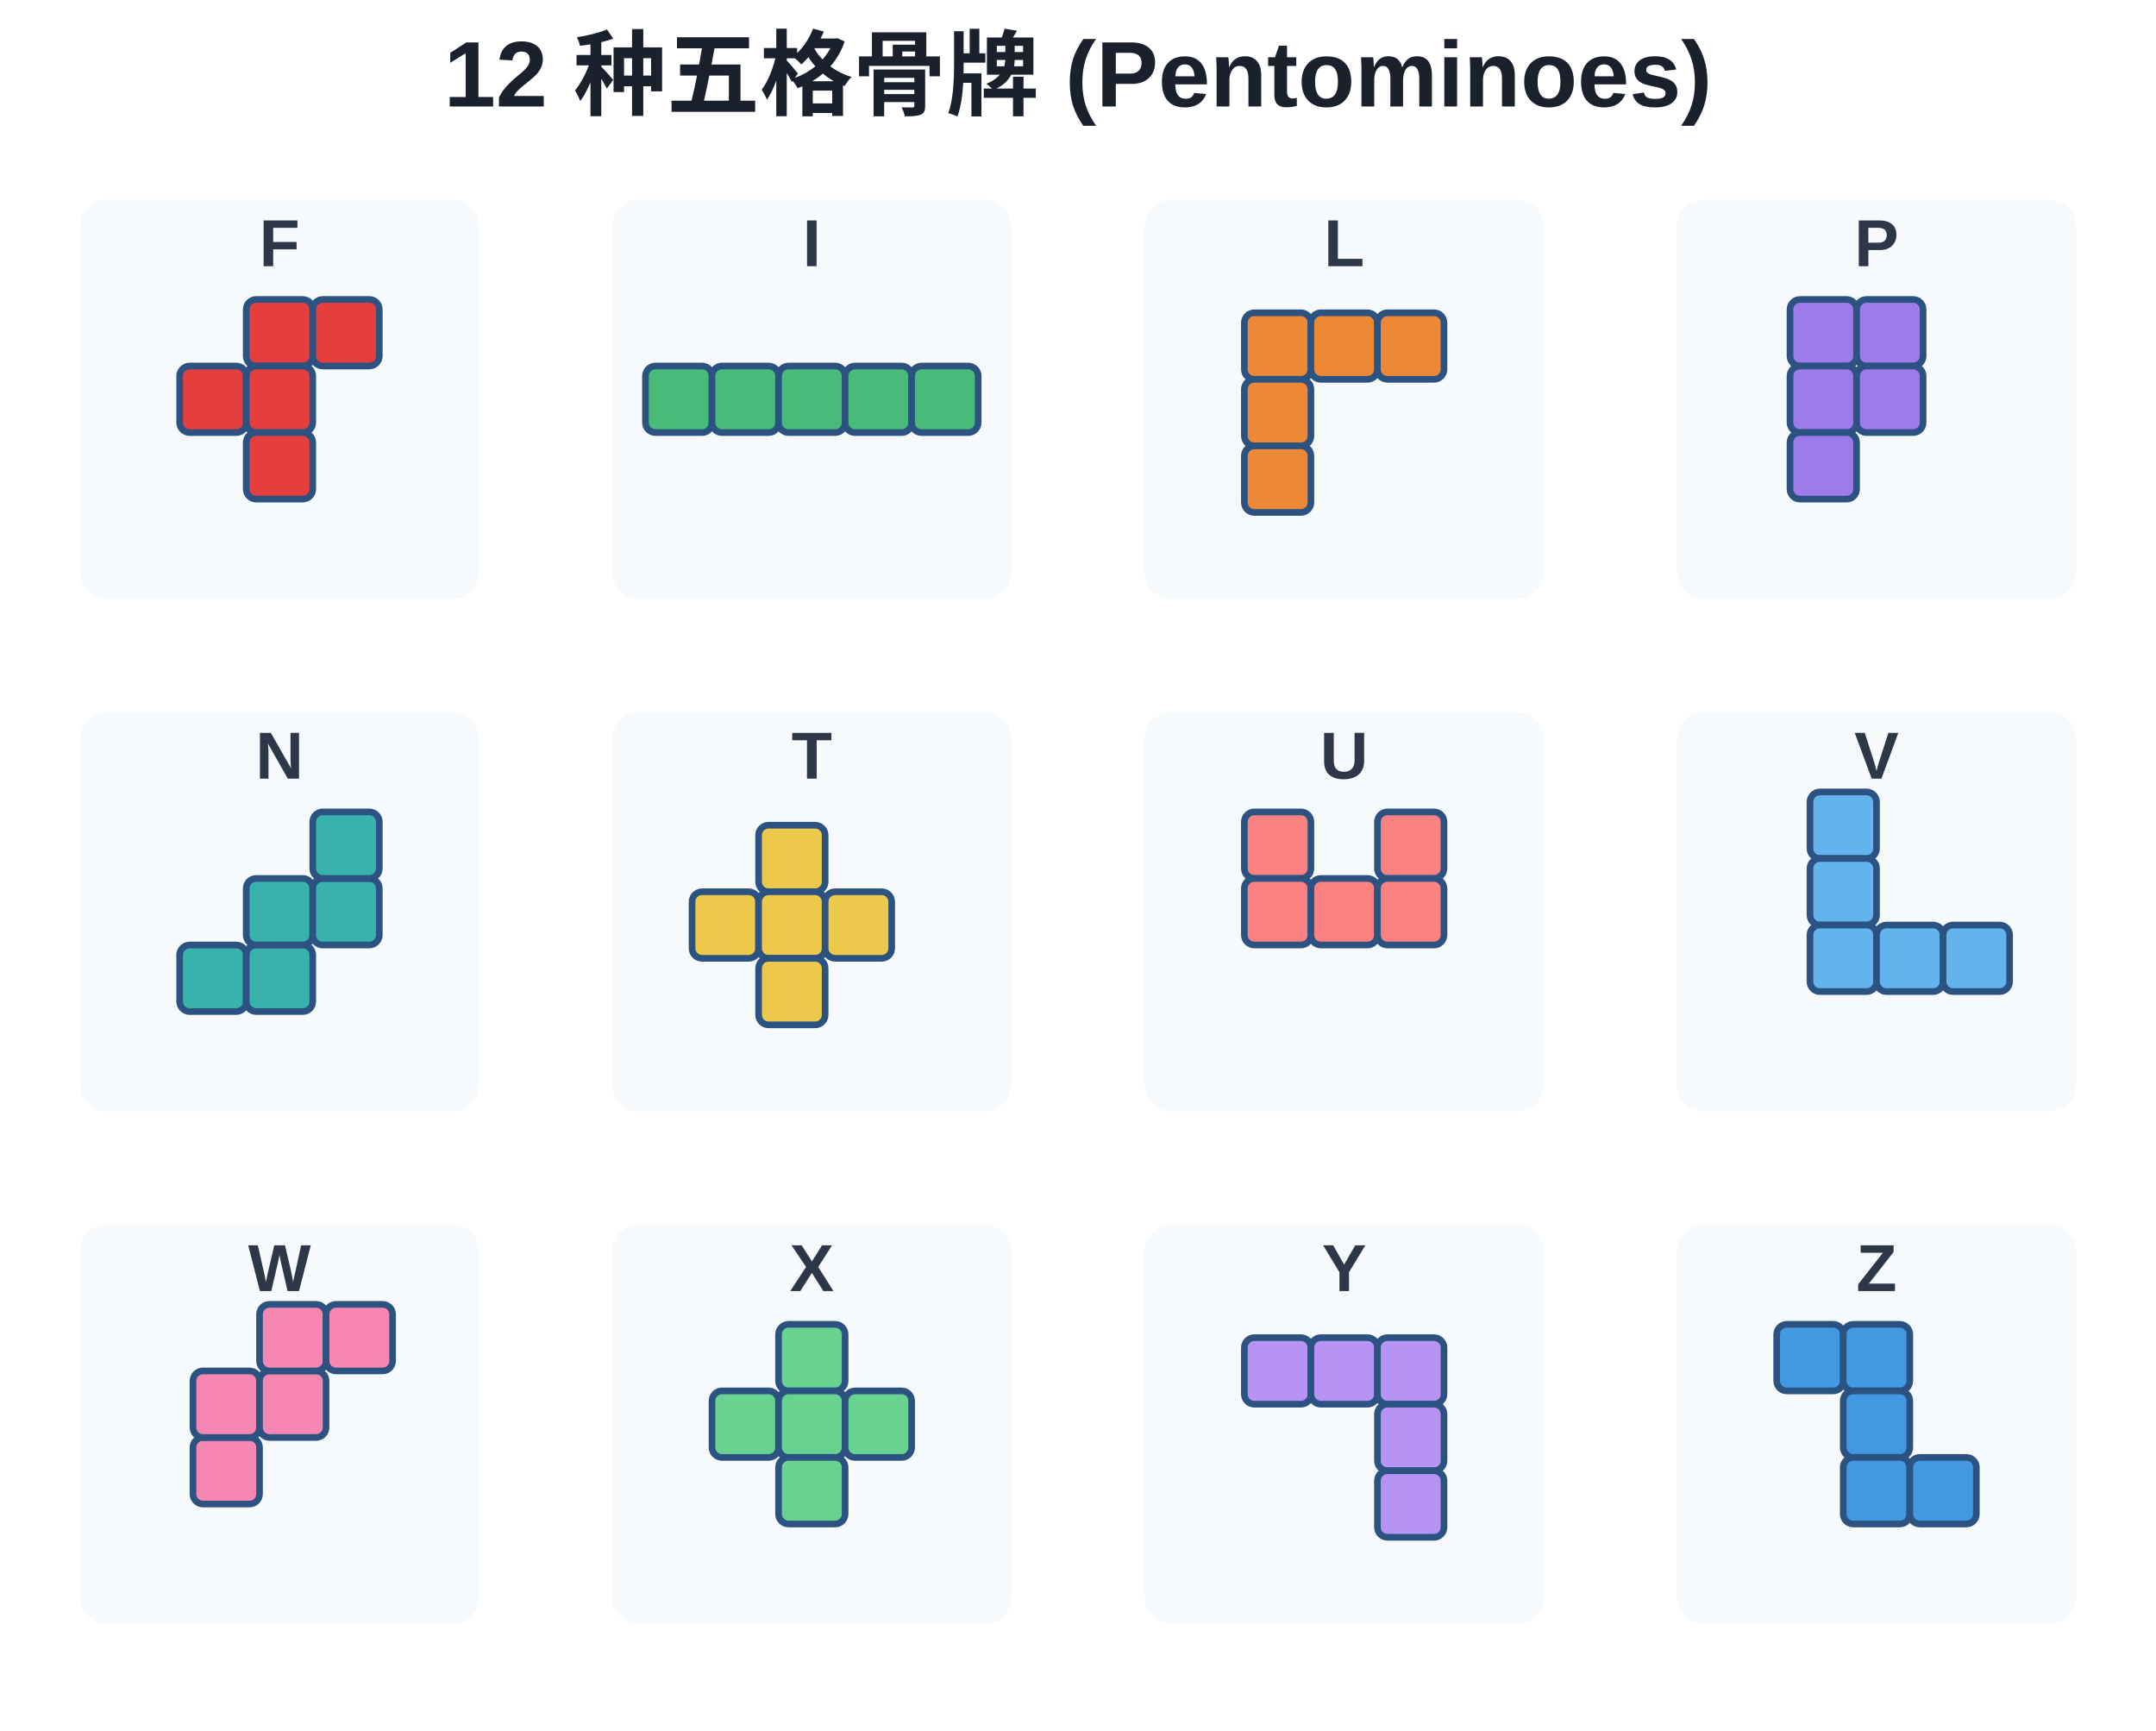
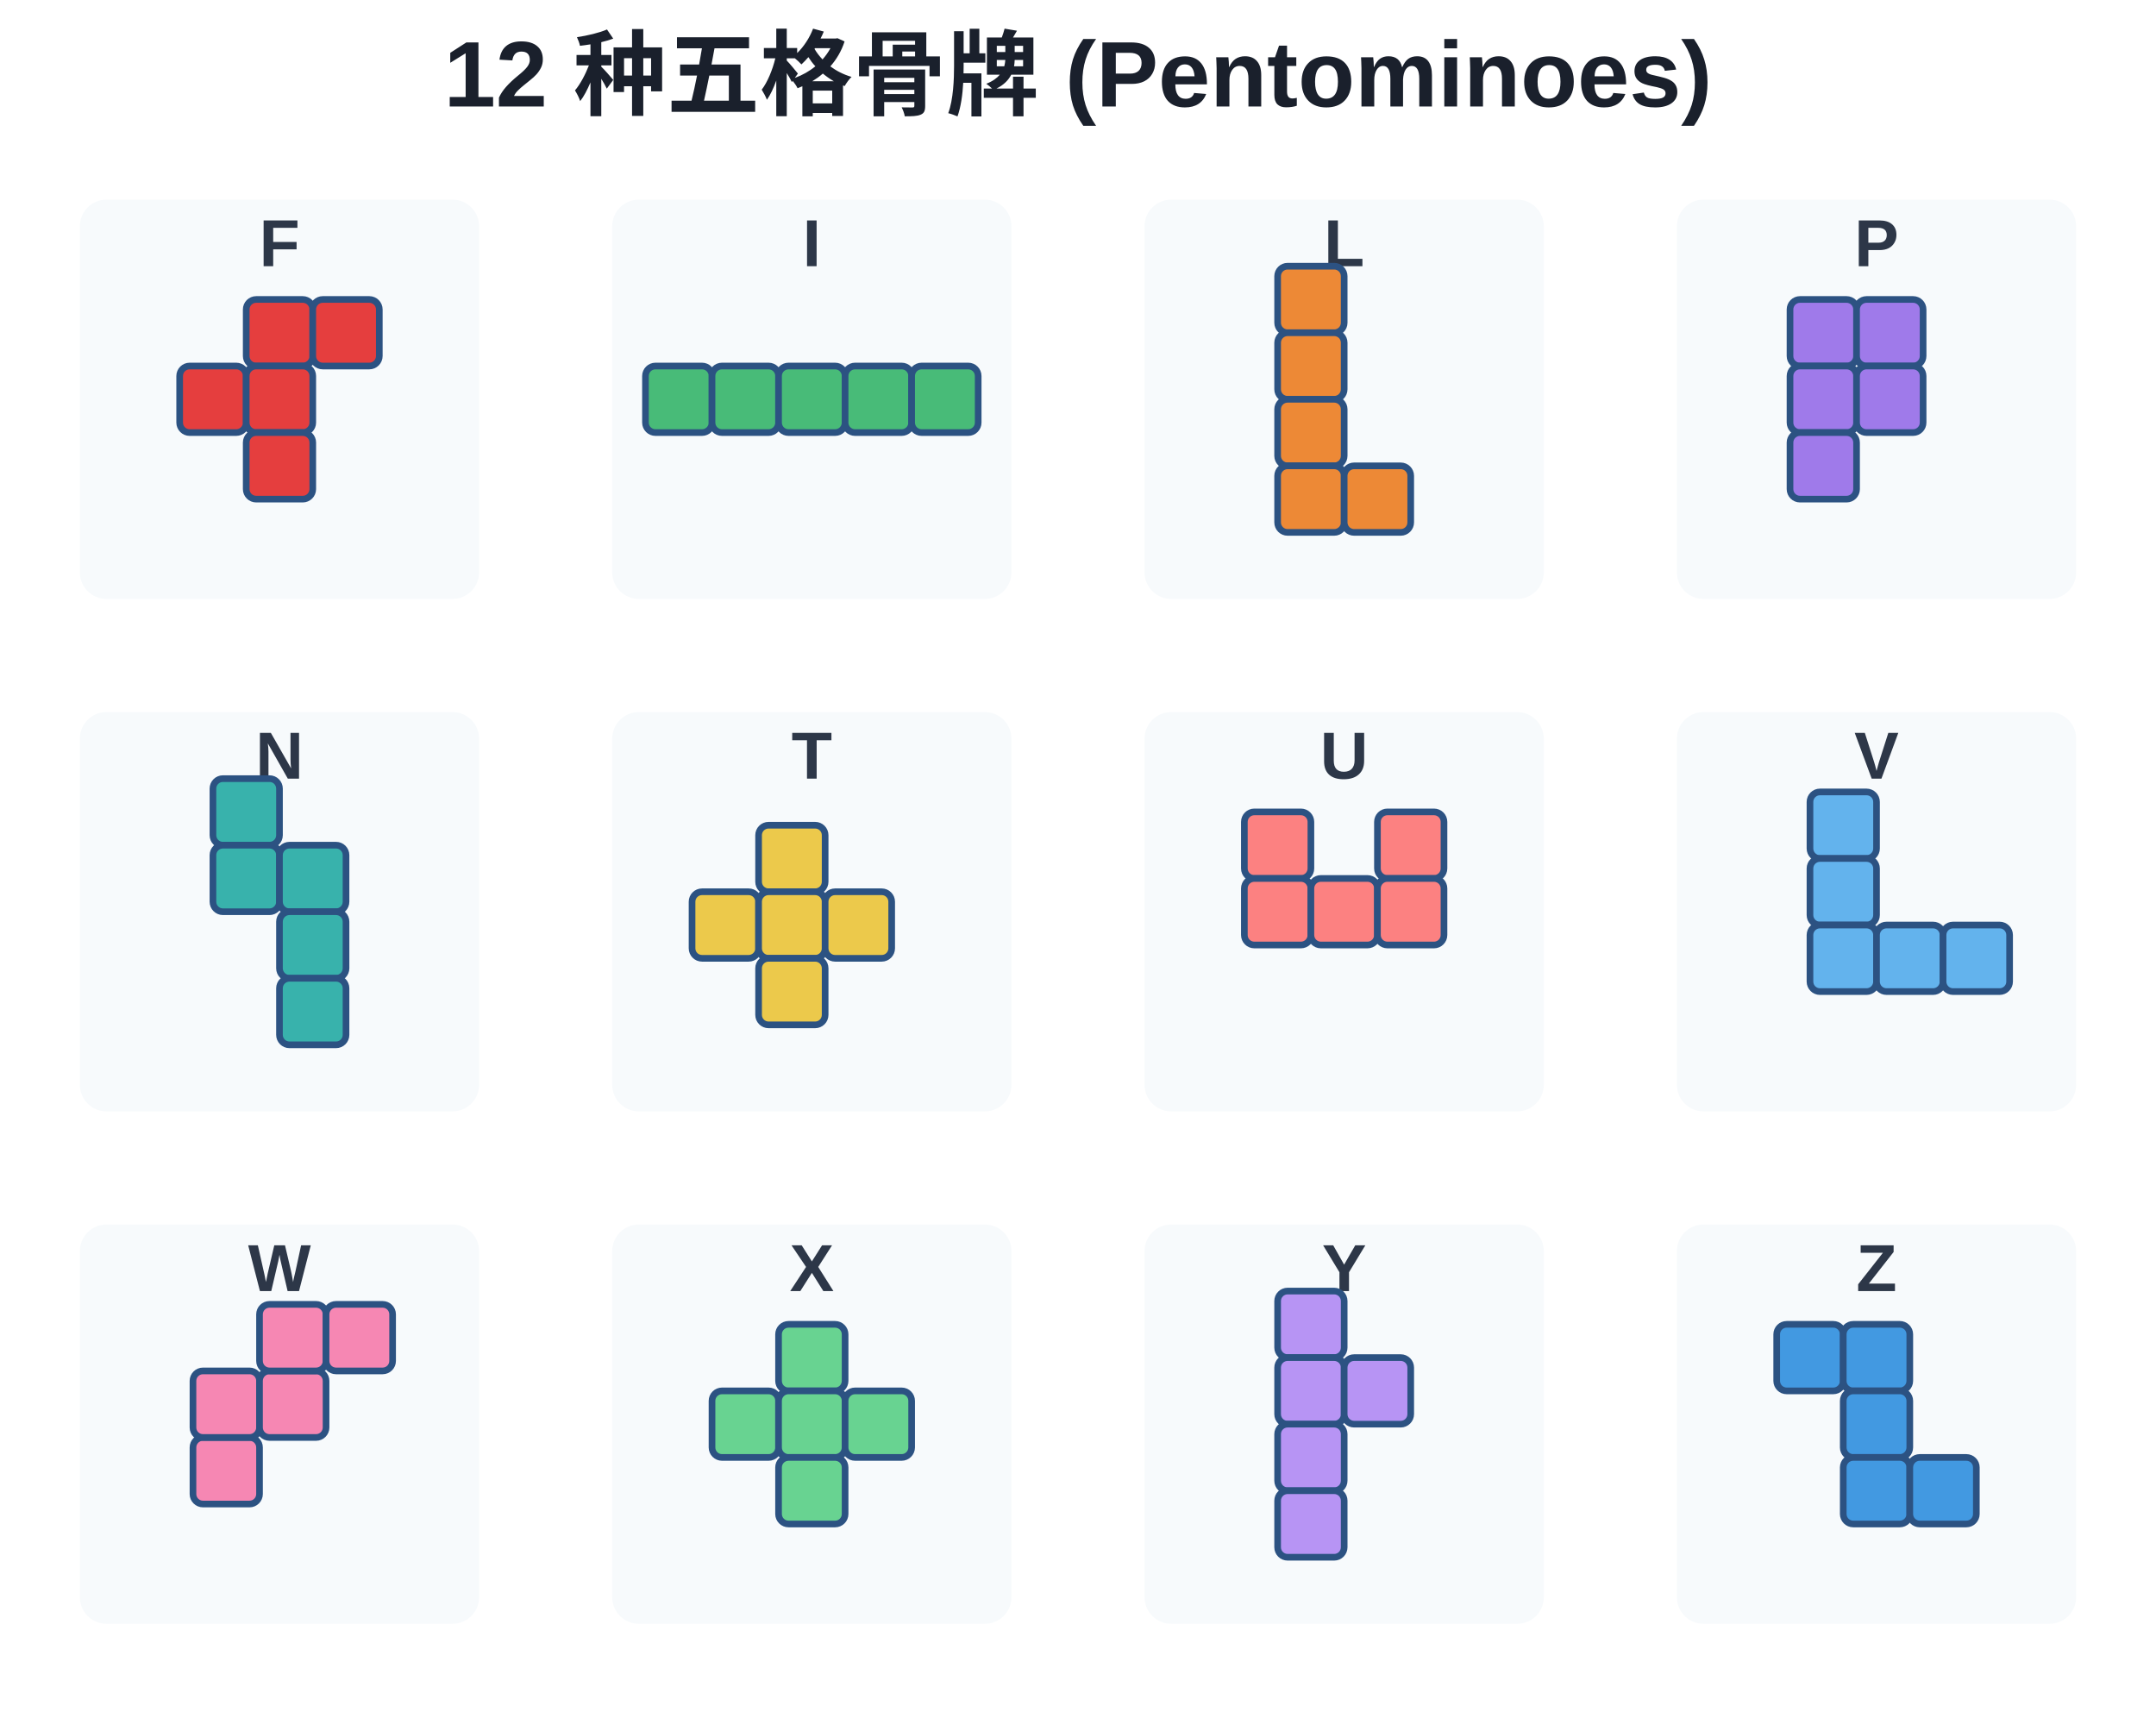
<svg xmlns="http://www.w3.org/2000/svg" viewBox="0 0 324 260">
  <style>
    .cell { fill: #4a90d9; stroke: #2c5282; stroke-width: 1; rx: 1.5; }
    .label { font-family: Arial, sans-serif; font-size: 10px; font-weight: bold; fill: #2d3748; text-anchor: middle; }
    .title { font-family: Arial, sans-serif; font-size: 14px; font-weight: bold; fill: #1a202c; text-anchor: middle; }
  </style>
  <text x="162" y="16" class="title">12 种五格骨牌 (Pentominoes)</text>
  <g transform="translate(12, 30)">
    <rect x="0" y="0" width="60" height="60" fill="#f7fafc" rx="4" />
    <text x="30" y="10" class="label">F</text>
    <g transform="translate(15, 15)">
      <rect x="10" y="0" width="10" height="10" class="cell" style="fill:#e53e3e" />
      <rect x="20" y="0" width="10" height="10" class="cell" style="fill:#e53e3e" />
      <rect x="0" y="10" width="10" height="10" class="cell" style="fill:#e53e3e" />
      <rect x="10" y="10" width="10" height="10" class="cell" style="fill:#e53e3e" />
      <rect x="10" y="20" width="10" height="10" class="cell" style="fill:#e53e3e" />
    </g>
  </g>
  <g transform="translate(92, 30)">
    <rect x="0" y="0" width="60" height="60" fill="#f7fafc" rx="4" />
    <text x="30" y="10" class="label">I</text>
    <g transform="translate(5, 25)">
      <rect x="0" y="0" width="10" height="10" class="cell" style="fill:#48bb78" />
      <rect x="10" y="0" width="10" height="10" class="cell" style="fill:#48bb78" />
      <rect x="20" y="0" width="10" height="10" class="cell" style="fill:#48bb78" />
      <rect x="30" y="0" width="10" height="10" class="cell" style="fill:#48bb78" />
      <rect x="40" y="0" width="10" height="10" class="cell" style="fill:#48bb78" />
    </g>
  </g>
  <g transform="translate(172, 30)">
    <rect x="0" y="0" width="60" height="60" fill="#f7fafc" rx="4" />
    <text x="30" y="10" class="label">L</text>
-     <g transform="translate(15, 17)">
+     <g transform="translate(20, 10)">
      <rect x="0" y="0" width="10" height="10" class="cell" style="fill:#ed8936" />
-       <rect x="10" y="0" width="10" height="10" class="cell" style="fill:#ed8936" />
-       <rect x="20" y="0" width="10" height="10" class="cell" style="fill:#ed8936" />
      <rect x="0" y="10" width="10" height="10" class="cell" style="fill:#ed8936" />
      <rect x="0" y="20" width="10" height="10" class="cell" style="fill:#ed8936" />
+       <rect x="0" y="30" width="10" height="10" class="cell" style="fill:#ed8936" />
+       <rect x="10" y="30" width="10" height="10" class="cell" style="fill:#ed8936" />
    </g>
  </g>
  <g transform="translate(252, 30)">
    <rect x="0" y="0" width="60" height="60" fill="#f7fafc" rx="4" />
    <text x="30" y="10" class="label">P</text>
    <g transform="translate(17, 15)">
      <rect x="0" y="0" width="10" height="10" class="cell" style="fill:#9f7aea" />
      <rect x="10" y="0" width="10" height="10" class="cell" style="fill:#9f7aea" />
      <rect x="0" y="10" width="10" height="10" class="cell" style="fill:#9f7aea" />
      <rect x="10" y="10" width="10" height="10" class="cell" style="fill:#9f7aea" />
      <rect x="0" y="20" width="10" height="10" class="cell" style="fill:#9f7aea" />
    </g>
  </g>
  <g transform="translate(12, 107)">
    <rect x="0" y="0" width="60" height="60" fill="#f7fafc" rx="4" />
    <text x="30" y="10" class="label">N</text>
-     <g transform="translate(15, 15)">
-       <rect x="0" y="20" width="10" height="10" class="cell" style="fill:#38b2ac" />
+     <g transform="translate(20, 10)">
+       <rect x="0" y="0" width="10" height="10" class="cell" style="fill:#38b2ac" />
+       <rect x="0" y="10" width="10" height="10" class="cell" style="fill:#38b2ac" />
+       <rect x="10" y="10" width="10" height="10" class="cell" style="fill:#38b2ac" />
      <rect x="10" y="20" width="10" height="10" class="cell" style="fill:#38b2ac" />
-       <rect x="10" y="10" width="10" height="10" class="cell" style="fill:#38b2ac" />
-       <rect x="20" y="10" width="10" height="10" class="cell" style="fill:#38b2ac" />
-       <rect x="20" y="0" width="10" height="10" class="cell" style="fill:#38b2ac" />
+       <rect x="10" y="30" width="10" height="10" class="cell" style="fill:#38b2ac" />
    </g>
  </g>
  <g transform="translate(92, 107)">
    <rect x="0" y="0" width="60" height="60" fill="#f7fafc" rx="4" />
    <text x="30" y="10" class="label">T</text>
    <g transform="translate(12, 17)">
      <rect x="10" y="0" width="10" height="10" class="cell" style="fill:#ecc94b" />
      <rect x="0" y="10" width="10" height="10" class="cell" style="fill:#ecc94b" />
      <rect x="10" y="10" width="10" height="10" class="cell" style="fill:#ecc94b" />
      <rect x="20" y="10" width="10" height="10" class="cell" style="fill:#ecc94b" />
      <rect x="10" y="20" width="10" height="10" class="cell" style="fill:#ecc94b" />
    </g>
  </g>
  <g transform="translate(172, 107)">
    <rect x="0" y="0" width="60" height="60" fill="#f7fafc" rx="4" />
    <text x="30" y="10" class="label">U</text>
    <g transform="translate(15, 15)">
      <rect x="0" y="0" width="10" height="10" class="cell" style="fill:#fc8181" />
      <rect x="20" y="0" width="10" height="10" class="cell" style="fill:#fc8181" />
      <rect x="0" y="10" width="10" height="10" class="cell" style="fill:#fc8181" />
      <rect x="10" y="10" width="10" height="10" class="cell" style="fill:#fc8181" />
      <rect x="20" y="10" width="10" height="10" class="cell" style="fill:#fc8181" />
    </g>
  </g>
  <g transform="translate(252, 107)">
    <rect x="0" y="0" width="60" height="60" fill="#f7fafc" rx="4" />
    <text x="30" y="10" class="label">V</text>
    <g transform="translate(20, 12)">
      <rect x="0" y="0" width="10" height="10" class="cell" style="fill:#63b3ed" />
      <rect x="0" y="10" width="10" height="10" class="cell" style="fill:#63b3ed" />
      <rect x="0" y="20" width="10" height="10" class="cell" style="fill:#63b3ed" />
      <rect x="10" y="20" width="10" height="10" class="cell" style="fill:#63b3ed" />
      <rect x="20" y="20" width="10" height="10" class="cell" style="fill:#63b3ed" />
    </g>
  </g>
  <g transform="translate(12, 184)">
    <rect x="0" y="0" width="60" height="60" fill="#f7fafc" rx="4" />
    <text x="30" y="10" class="label">W</text>
    <g transform="translate(17, 12)">
      <rect x="0" y="20" width="10" height="10" class="cell" style="fill:#f687b3" />
      <rect x="0" y="10" width="10" height="10" class="cell" style="fill:#f687b3" />
      <rect x="10" y="10" width="10" height="10" class="cell" style="fill:#f687b3" />
      <rect x="10" y="0" width="10" height="10" class="cell" style="fill:#f687b3" />
      <rect x="20" y="0" width="10" height="10" class="cell" style="fill:#f687b3" />
    </g>
  </g>
  <g transform="translate(92, 184)">
    <rect x="0" y="0" width="60" height="60" fill="#f7fafc" rx="4" />
    <text x="30" y="10" class="label">X</text>
    <g transform="translate(15, 15)">
      <rect x="10" y="0" width="10" height="10" class="cell" style="fill:#68d391" />
      <rect x="0" y="10" width="10" height="10" class="cell" style="fill:#68d391" />
      <rect x="10" y="10" width="10" height="10" class="cell" style="fill:#68d391" />
      <rect x="20" y="10" width="10" height="10" class="cell" style="fill:#68d391" />
      <rect x="10" y="20" width="10" height="10" class="cell" style="fill:#68d391" />
    </g>
  </g>
  <g transform="translate(172, 184)">
    <rect x="0" y="0" width="60" height="60" fill="#f7fafc" rx="4" />
    <text x="30" y="10" class="label">Y</text>
-     <g transform="translate(15, 17)">
+     <g transform="translate(20, 10)">
      <rect x="0" y="0" width="10" height="10" class="cell" style="fill:#b794f4" />
-       <rect x="10" y="0" width="10" height="10" class="cell" style="fill:#b794f4" />
-       <rect x="20" y="0" width="10" height="10" class="cell" style="fill:#b794f4" />
-       <rect x="20" y="10" width="10" height="10" class="cell" style="fill:#b794f4" />
-       <rect x="20" y="20" width="10" height="10" class="cell" style="fill:#b794f4" />
+       <rect x="0" y="10" width="10" height="10" class="cell" style="fill:#b794f4" />
+       <rect x="10" y="10" width="10" height="10" class="cell" style="fill:#b794f4" />
+       <rect x="0" y="20" width="10" height="10" class="cell" style="fill:#b794f4" />
+       <rect x="0" y="30" width="10" height="10" class="cell" style="fill:#b794f4" />
    </g>
  </g>
  <g transform="translate(252, 184)">
    <rect x="0" y="0" width="60" height="60" fill="#f7fafc" rx="4" />
    <text x="30" y="10" class="label">Z</text>
    <g transform="translate(15, 15)">
      <rect x="0" y="0" width="10" height="10" class="cell" style="fill:#4299e1" />
      <rect x="10" y="0" width="10" height="10" class="cell" style="fill:#4299e1" />
      <rect x="10" y="10" width="10" height="10" class="cell" style="fill:#4299e1" />
      <rect x="10" y="20" width="10" height="10" class="cell" style="fill:#4299e1" />
      <rect x="20" y="20" width="10" height="10" class="cell" style="fill:#4299e1" />
    </g>
  </g>
</svg>
